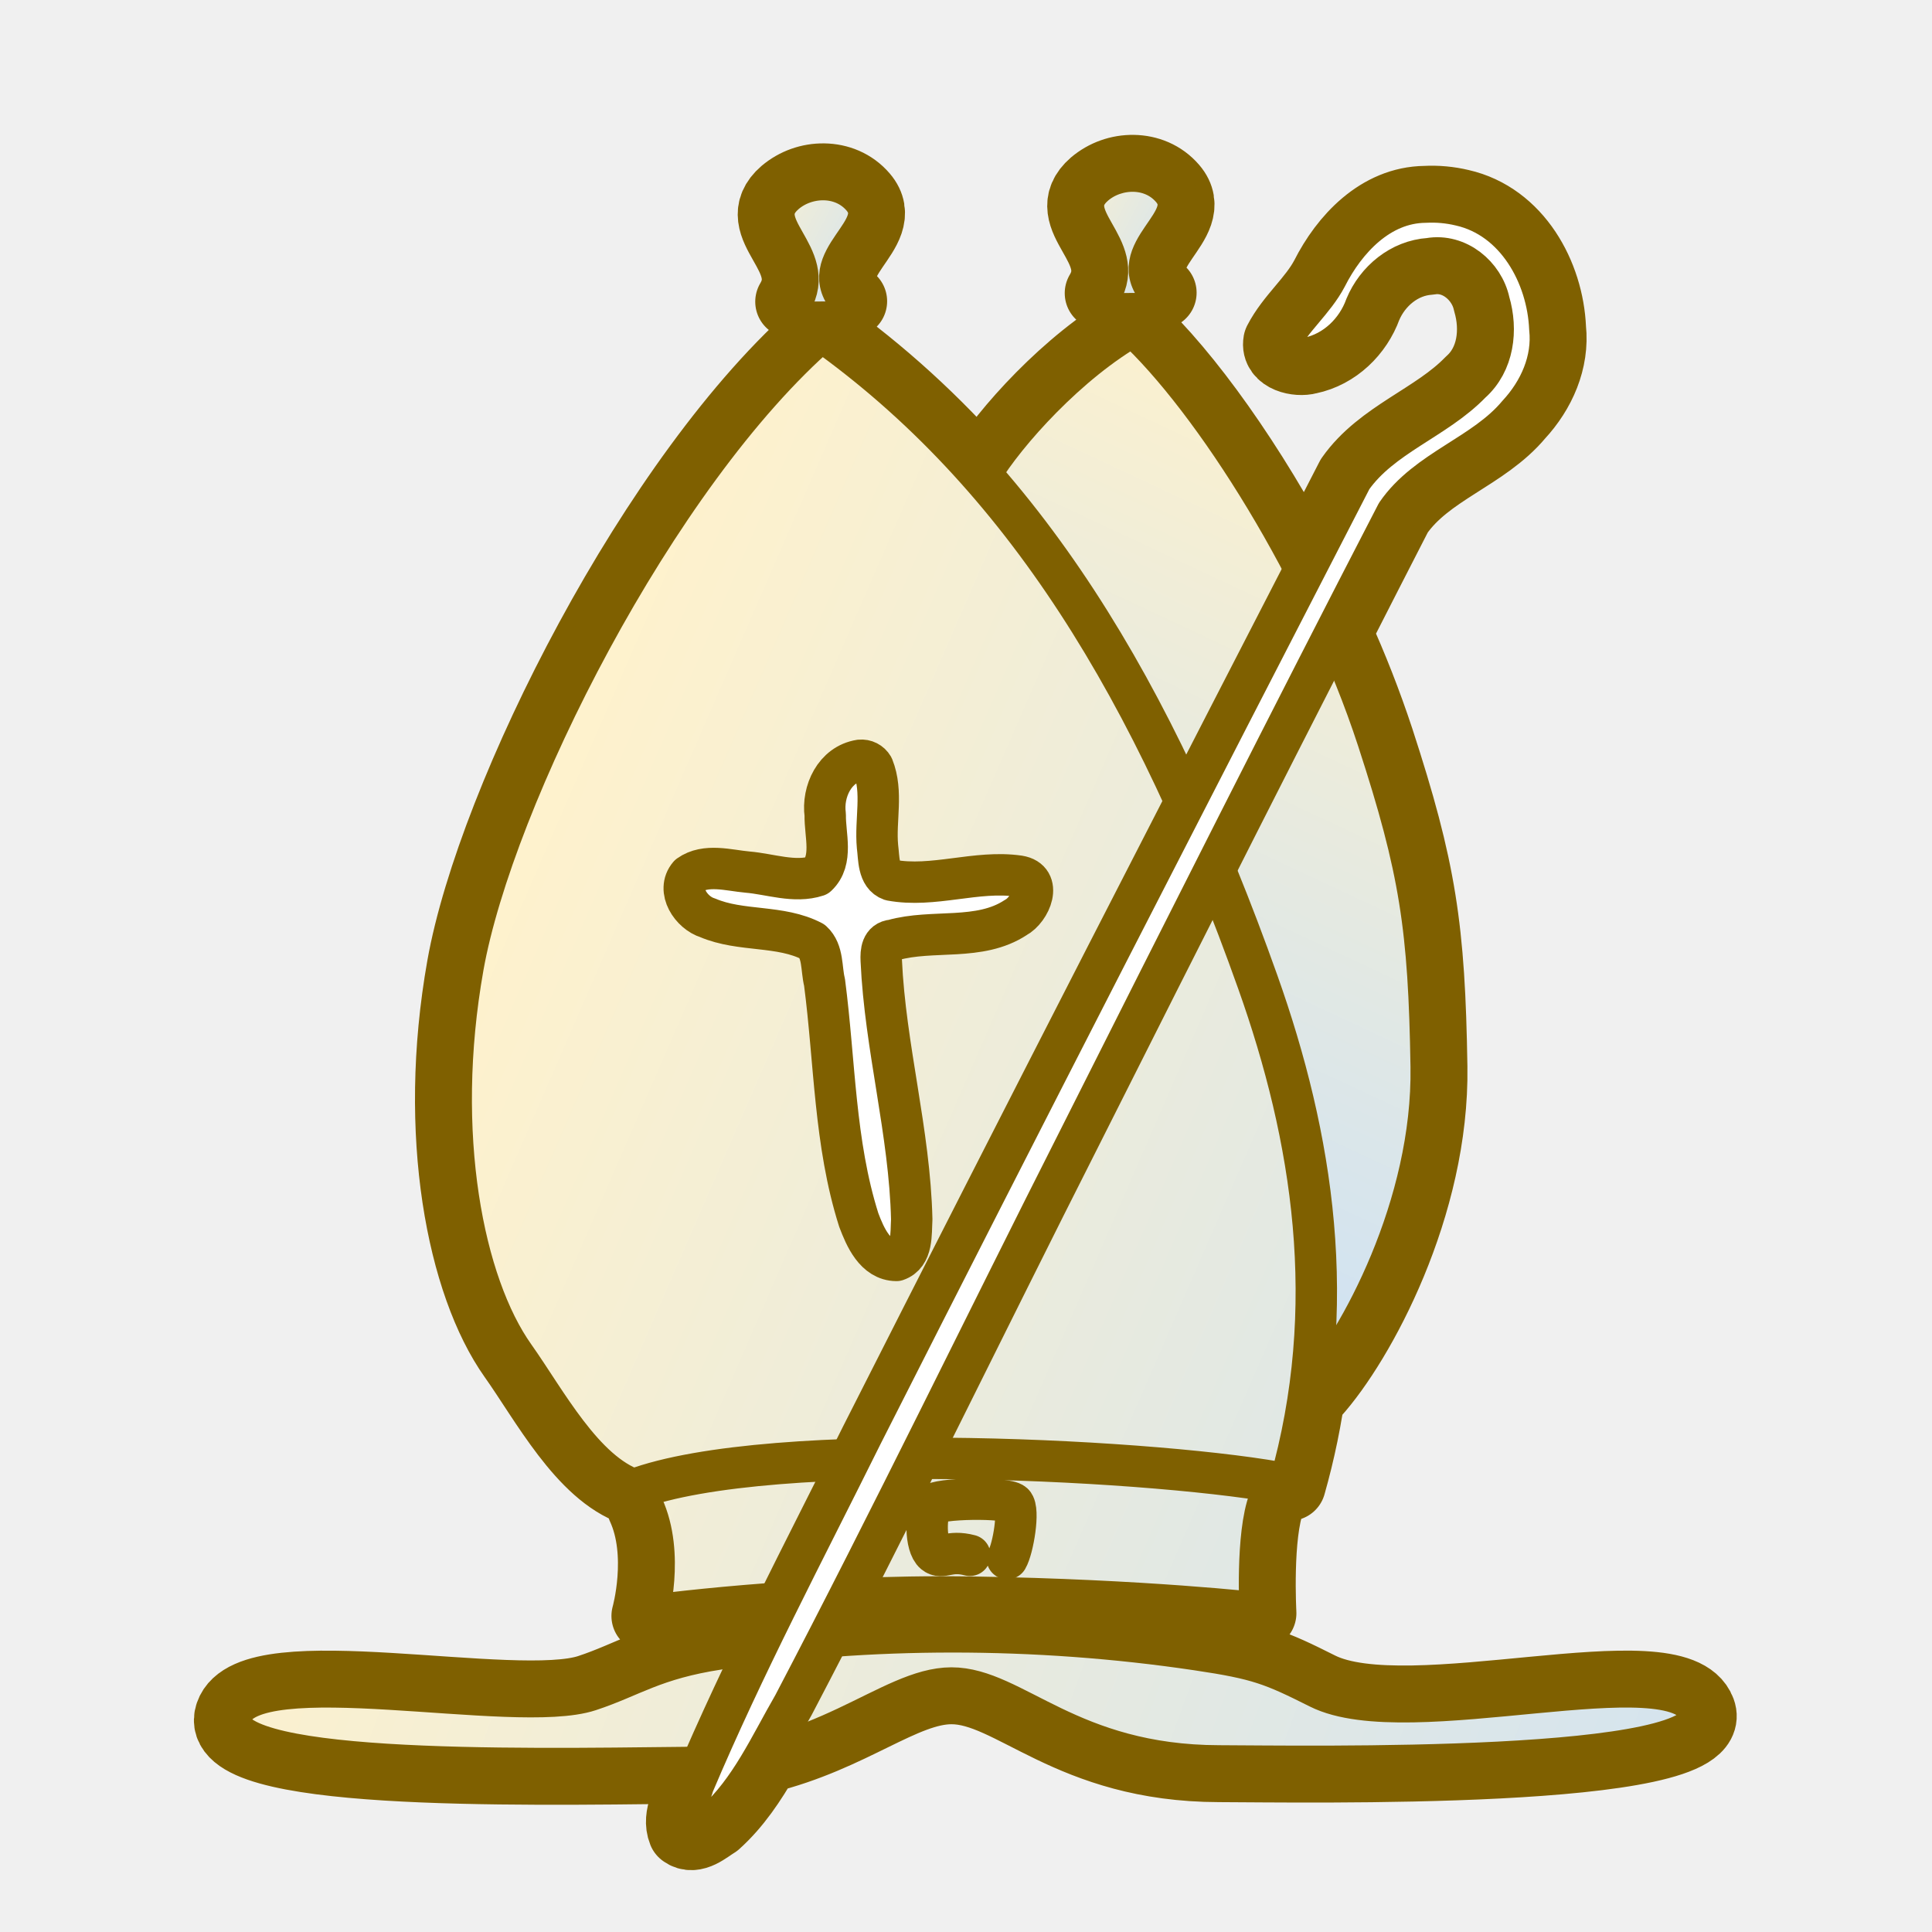
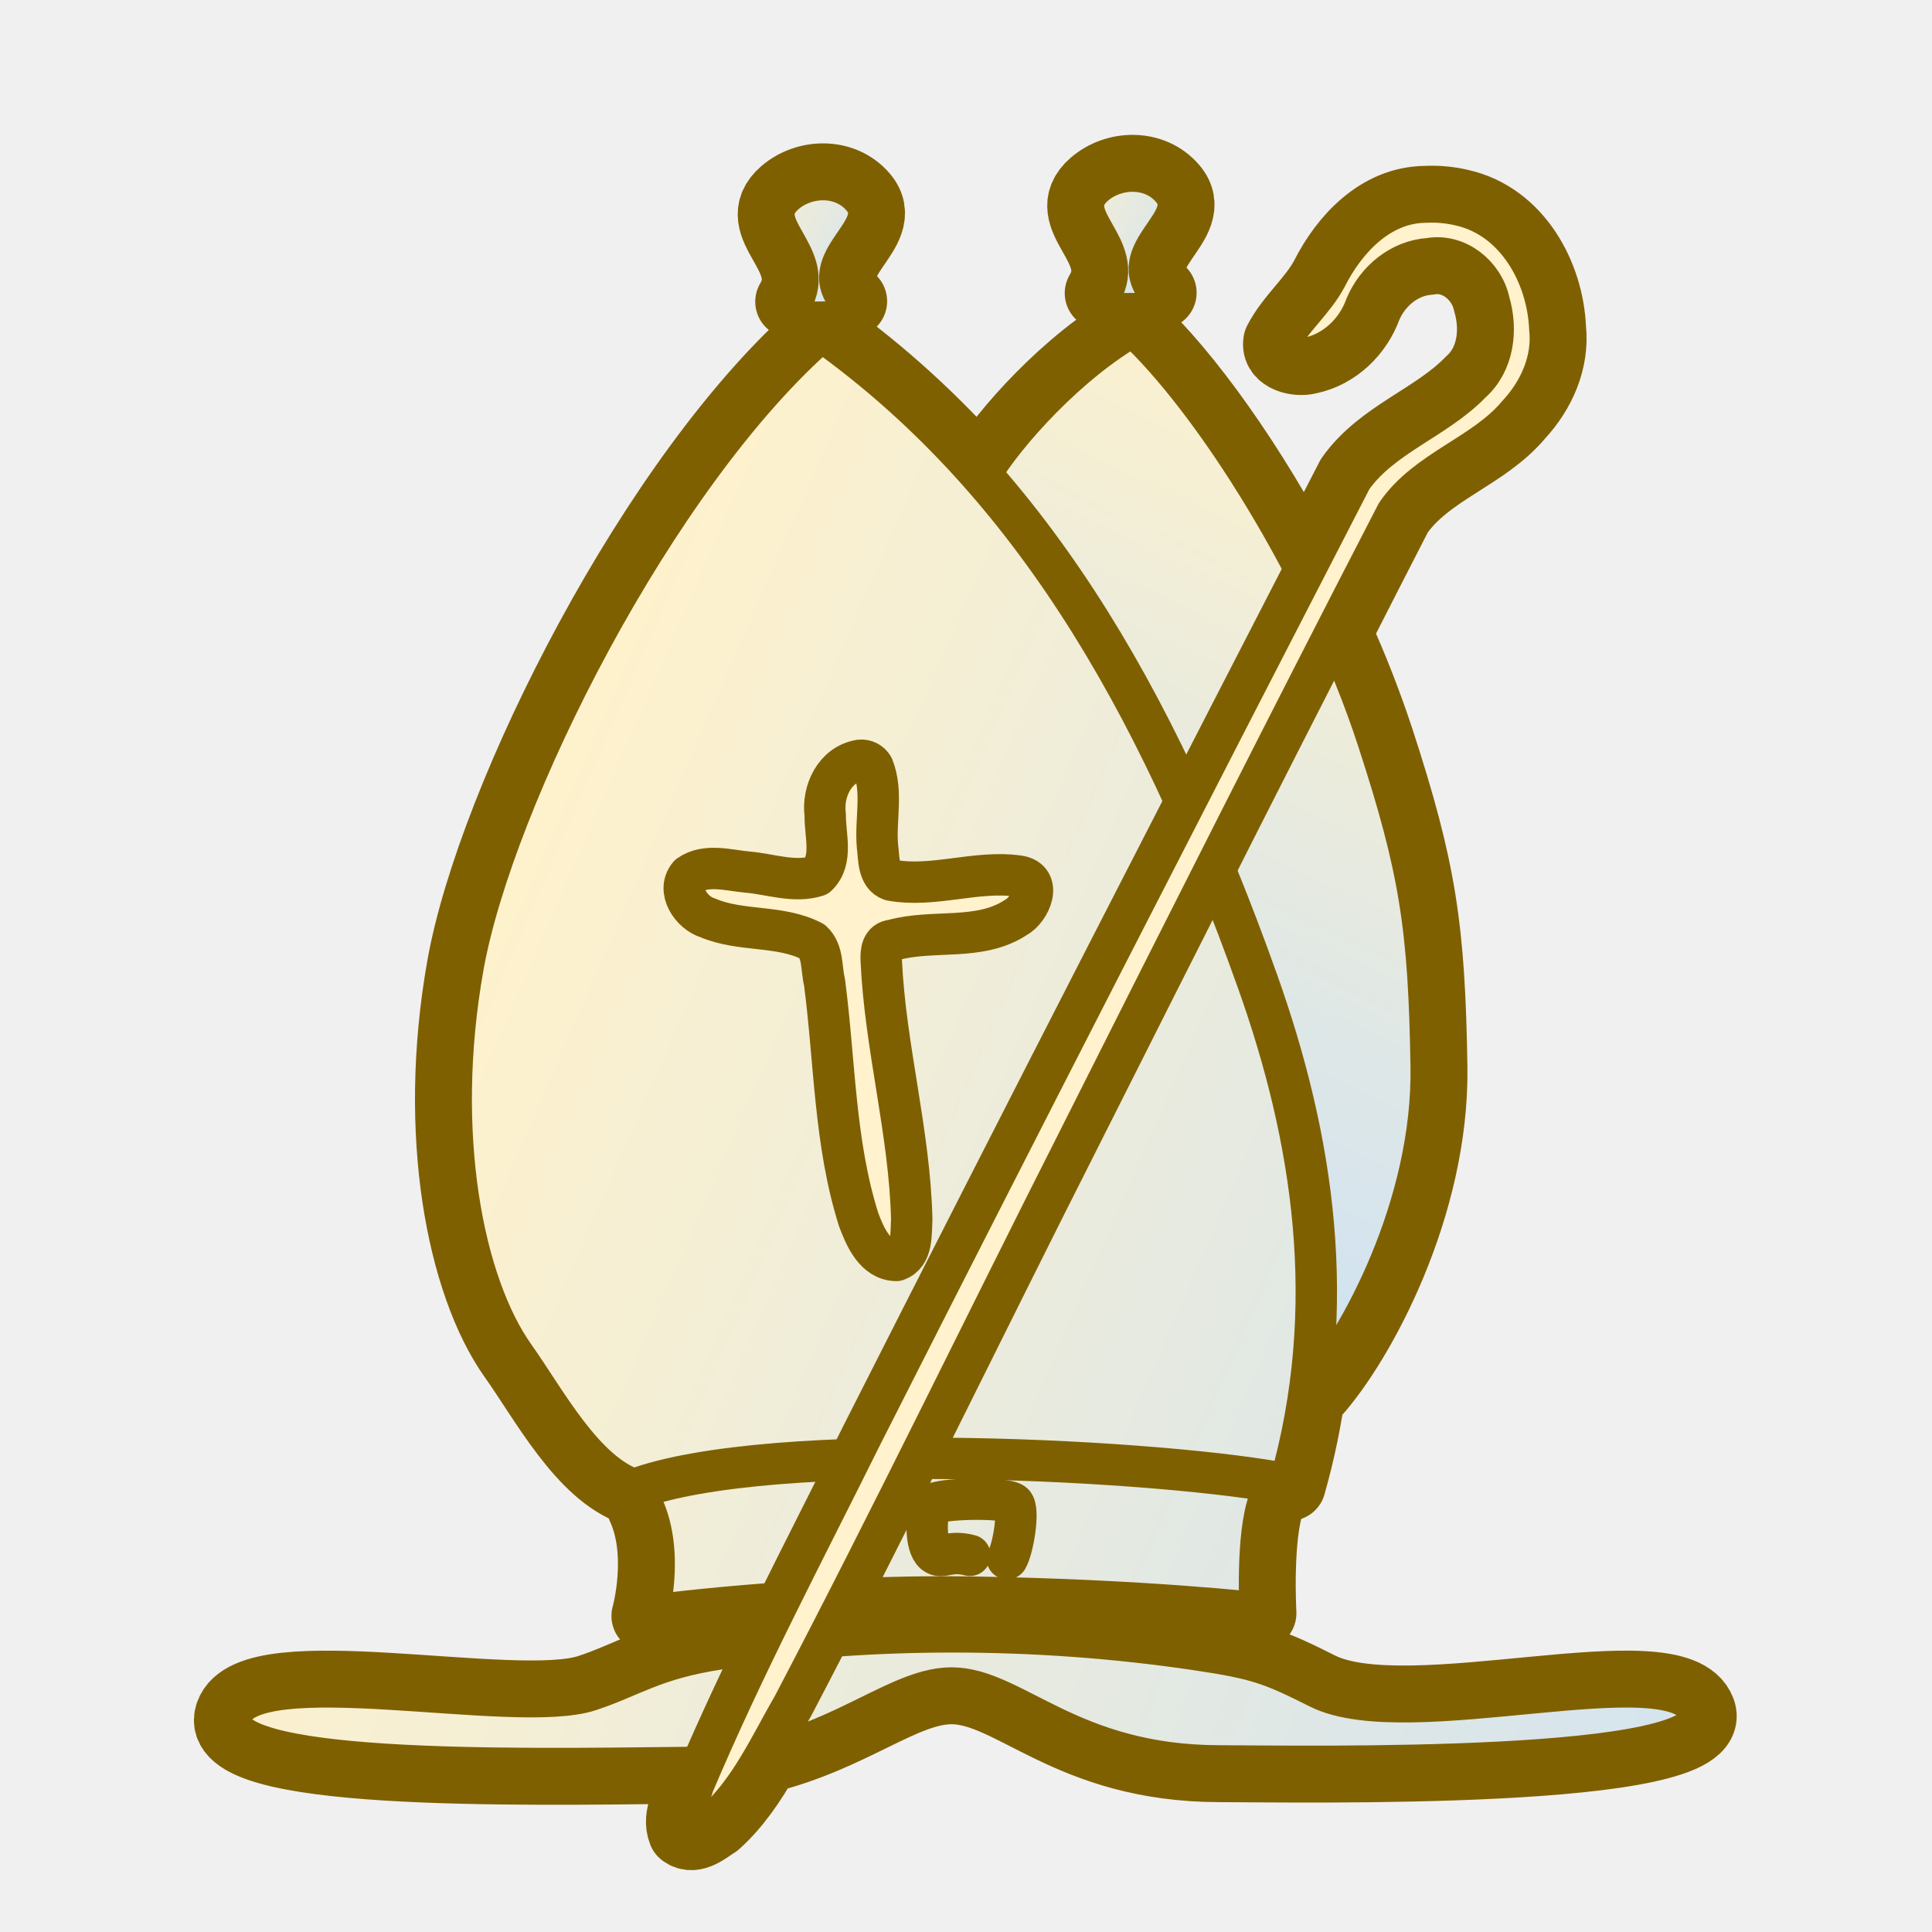
<svg xmlns="http://www.w3.org/2000/svg" xmlns:xlink="http://www.w3.org/1999/xlink" id="bishop" viewBox="0 0 933.33 933.33">
-   <style id="style-base">.base{fill-opacity:1;fill-rule:evenodd;stroke-miterlimit:4;stroke-dasharray:none;stroke-linecap:round;stroke-linejoin:round;stroke-opacity:1}.stroke-medium{stroke-width:20}.stroke-color{stroke:#7f6000}.fill-color{fill:#fff}</style>
+   <style id="style-base">.base{fill-opacity:1;fill-rule:evenodd;stroke-miterlimit:4;stroke-dasharray:none;stroke-linecap:round;stroke-linejoin:round;stroke-opacity:1}.stroke-medium{stroke-width:20}.stroke-color{stroke:#7f6000}.fill-color{fill:#fff2cc}</style>
  <defs id="defs36222">
    <linearGradient id="fillGradient">
      <stop id="stop0" offset="0" stop-color="#fff2cc" stop-opacity="1" />
      <stop id="stop1" offset="1" stop-color="#cfe2f3" stop-opacity="1" />
    </linearGradient>
    <linearGradient xlink:href="#fillGradient" id="shoulders-gradient" x1="136.1" x2="784.78" y1="629.62" y2="865.1" gradientTransform="matrix(1.2051 0 0 1.18532 -52.88 -98.27)" gradientUnits="userSpaceOnUse" />
    <linearGradient xlink:href="#fillGradient" id="top-deco-1-gradient" x1="321.16" x2="395.43" y1="90.16" y2="128.46" gradientTransform="matrix(1.07338 0 0 1.05577 6.2 -.71)" gradientUnits="userSpaceOnUse" />
    <linearGradient xlink:href="#fillGradient" id="top-deco-2-gradient" x1="321.16" x2="395.43" y1="90.16" y2="128.46" gradientTransform="matrix(1.07338 0 0 1.05577 155.72 -4.82)" gradientUnits="userSpaceOnUse" />
    <linearGradient xlink:href="#fillGradient" id="hat-2-gradient" x1="192.3" x2="825.78" y1="446.01" y2="717.34" gradientTransform="matrix(1.07338 0 0 1.05577 6.2 -.71)" gradientUnits="userSpaceOnUse" />
    <linearGradient xlink:href="#fillGradient" id="crown-base-gradient" x1="192.3" x2="825.78" y1="446.01" y2="717.34" gradientTransform="matrix(1.07338 0 0 1.05577 6.2 -.71)" gradientUnits="userSpaceOnUse" />
    <linearGradient xlink:href="#fillGradient" id="hat-1-gradient" x1="721.62" x2="541.27" y1="220.04" y2="599.38" gradientTransform="matrix(1.07338 0 0 1.05577 6.2 -.71)" gradientUnits="userSpaceOnUse" />
  </defs>
  <path id="boundary" fill="none" stroke-width="35" d="M560.57 141.42c-18.93-19.68 19.55-33.92 5.48-50.34-4.87-5.69-11.66-8.32-18.49-8.42a28.41 28.41 0 0 0-18.8 6.7c-18.08 15.62 16.5 29.9 3.1 52.27m-120.8 3.9c-18.94-19.68 19.54-33.92 5.47-50.34-4.87-5.7-11.65-8.32-18.49-8.42a28.4 28.4 0 0 0-18.79 6.7c-18.09 15.62 16.49 29.9 3.1 52.27m226.43 633.58s-2.1-38.02 4.38-54.66a14.5 14.5 0 0 0-2.33-9.62c4.54.7 8.62 1.42 12.17 2.14a336.04 336.04 0 0 0 10.05-48.9l1.6 4.42c21.99-24.41 57.8-90.4 56.74-157.4s-5.3-95.18-25.75-157.89a515.64 515.64 0 0 0-20.28-51.83c9.8-19.13 19.48-38.3 29.35-57.4 14.58-21.22 42.26-28.33 58.6-47.94 10.41-11.23 17.07-26.11 15.4-41.53-1.08-25.65-16.18-53.41-43.17-59.52a59.47 59.47 0 0 0-17-1.55c-22.1.2-38.59 18.05-47.75 36.18-6.06 11.51-16.76 19.9-22.7 31.4-1.25 6.92 8.8 9.17 14.09 7.68 12.93-2.7 23.18-12.75 27.55-24.84 5.18-12.44 16.88-22.23 30.75-23.13 13.62-2.36 26.2 8.17 28.95 20.98 3.96 13.43 2.17 29.25-8.83 39-17.15 17.7-43.18 25.62-57.62 46.15-7.52 14.6-15.01 29.22-22.53 43.82-26.08-50.12-57.53-94.11-82.96-117.63-31.37 17.7-61.79 51.73-73.4 71l.9 2.47c-23.42-26.75-49.24-50.48-78.17-71.03-80.28 69.5-158.69 226.2-173.12 307.28-14.42 81.1.1 153.4 24.73 188.18 15.44 21.78 33.25 55.94 57.7 64.47a113.27 113.27 0 0 1 6.11-2.07 13.6 13.6 0 0 0-1.6 10.29c10.64 23.1 2.24 52.82 2.24 52.82s25.52-3.48 62.8-6.16m-9.47 19.61c-6.3.79-12.64 1.54-18.82 2.48-31.81 4.84-42.26 13.36-62.67 20.08-36.01 11.87-163.07-17.53-173.06 11.61-10 29.15 136.77 26.5 218.52 25.6 2.94-.02 5.73-.21 8.54-.38-1.25 2.89-2.54 5.75-3.77 8.65-1.89 7.18-7.56 15.13-4.52 22.6 4.8 3.66 10.84-2 15-4.49 9.86-8.86 17.12-19.88 23.73-31.33 42.09-10.36 67.11-33.43 90.45-33.47 29.78-.04 56.95 37.5 129.37 37.63 38.86.07 243.43 4.09 232.06-26.41s-140.56 10.46-183.82-11.23c-22.64-11.36-29.29-14.05-58.58-18.41" class="base stroke-color" />
  <path id="shoulders" fill="url(#shoulders-gradient)" d="M330.18 853.89c67.27-.74 99.66-38.38 129.43-38.43 29.78-.04 56.95 37.51 129.37 37.63 38.86.07 243.43 4.09 232.06-26.41s-140.56 10.46-183.82-11.23c-22.64-11.36-29.29-14.05-58.58-18.41-79.01-11.78-159.8-11.3-231.25-.45-31.81 4.84-42.26 13.36-62.67 20.08-36 11.87-163.07-17.53-173.06 11.61-10 29.15 136.77 26.5 218.52 25.6z" class="base stroke-color stroke-medium" />
  <path id="crown-base" fill="url(#crown-base-gradient)" d="M613.16 724.66c6.48-56.45-315.7-52.28-302.53 3.18 10.65 23.1 2.25 52.82 2.25 52.82s74.36-10.38 157.13-9.08c82.76 1.29 138.77 7.74 138.77 7.74s-2.1-38.02 4.38-54.66" class="base stroke-color stroke-medium" />
  <path id="hat-1" fill="url(#hat-1-gradient)" d="M474.1 228.25c11.6-19.27 42.02-53.3 73.39-71 38.89 35.96 91.92 119.7 118.15 200.16 20.45 62.71 24.69 90.9 25.75 157.89 1.07 67-34.75 132.99-56.74 157.4" class="base stroke-color stroke-medium" />
  <path id="hat-2" fill="url(#hat-2-gradient)" d="M306.14 719.62c-24.46-8.53-42.27-42.69-57.7-64.47-24.64-34.78-39.16-107.09-24.74-188.18 14.43-81.09 92.84-237.78 173.12-307.28 97.86 69.5 160.96 174.58 210.76 314.6 26.65 74.93 39.88 156.93 15.42 242.9-57.08-11.6-250.37-22.58-316.86 2.43" class="base stroke-color stroke-medium" />
  <path id="jewel" fill="none" d="M468.53 751.36c-10.23-2.71-13.36 2.07-17.11-.99-4.6-3.75-4.34-19.36-1.29-23.32 2.6-3.4 36.1-3.82 39.39-.7 3.06 2.91-.1 21.82-2.93 26.6" class="base stroke-color stroke-medium" />
  <path id="cross" d="M415.5 367.29c-12.27 1.91-18.38 15.14-16.84 26.36-.21 9.6 4.06 21.95-3.96 29.46-10.85 3.55-22.6-.9-33.65-1.82-9.1-.82-20.08-4.2-28.17 1.56-6.2 7.22 1.04 18.12 9.02 20.55 16.05 6.87 35.1 3.29 50.55 11.42 5.33 4.84 4.24 13.26 5.87 19.7 5.02 38.32 4.75 77.72 16.54 114.84 3.08 8.15 7.9 19.46 18.2 19.54 7.97-2.68 6.97-13.08 7.39-19.8-.97-42.1-12.84-83.13-14.73-125.14-.2-4.14.17-9.33 5.6-9.77 19.29-5.46 41.81.62 59.34-10.92 7.2-3.84 13.21-18.15 1.55-20.02-20.57-2.98-41.35 5.74-61.8 1.94-6.32-2.2-5.76-10.82-6.5-16.23-1.2-12.75 2.74-26.33-2.18-38.5a6.45 6.45 0 0 0-6.24-3.17z" class="base stroke-color stroke-medium fill-color" />
  <path id="top-deco-1" fill="url(#top-deco-1-gradient)" d="M382.34 145.74c13.4-22.37-21.18-36.65-3.1-52.28 10.17-8.78 27.54-9.65 37.3 1.73 14.06 16.42-24.42 30.66-5.49 50.34" class="base stroke-color stroke-medium" />
  <path id="top-deco-2" fill="url(#top-deco-2-gradient)" d="M531.86 141.63c13.4-22.37-21.18-36.65-3.1-52.28 10.16-8.77 27.54-9.65 37.3 1.73 14.06 16.42-24.42 30.66-5.49 50.34" class="base stroke-color stroke-medium" />
  <path id="stick" d="M688.53 97.64c-22.1.2-38.58 18.05-47.74 36.18-6.06 11.51-16.76 19.9-22.7 31.39-1.25 6.93 8.8 9.18 14.09 7.69 12.93-2.7 23.18-12.75 27.54-24.84 5.19-12.44 16.89-22.23 30.76-23.13 13.62-2.36 26.2 8.17 28.95 20.98 3.96 13.43 2.17 29.25-8.83 39-17.15 17.7-43.18 25.62-57.62 46.15-79.27 153.86-158.41 307.81-236.61 462.2-27.77 56-57.1 111.36-81.42 168.89-1.89 7.18-7.57 15.14-4.52 22.6 4.8 3.66 10.84-2 15-4.49 17.09-15.35 26.56-37.03 37.9-56.58 47.73-91.1 92.47-183.7 138.94-275.45 50.45-100.19 100.9-200.41 152.44-300.04 14.58-21.23 42.26-28.34 58.6-47.95 10.41-11.23 17.07-26.11 15.4-41.53-1.08-25.65-16.18-53.41-43.17-59.52a59.47 59.47 0 0 0-17-1.55z" class="base stroke-color stroke-medium fill-color" />
</svg>
